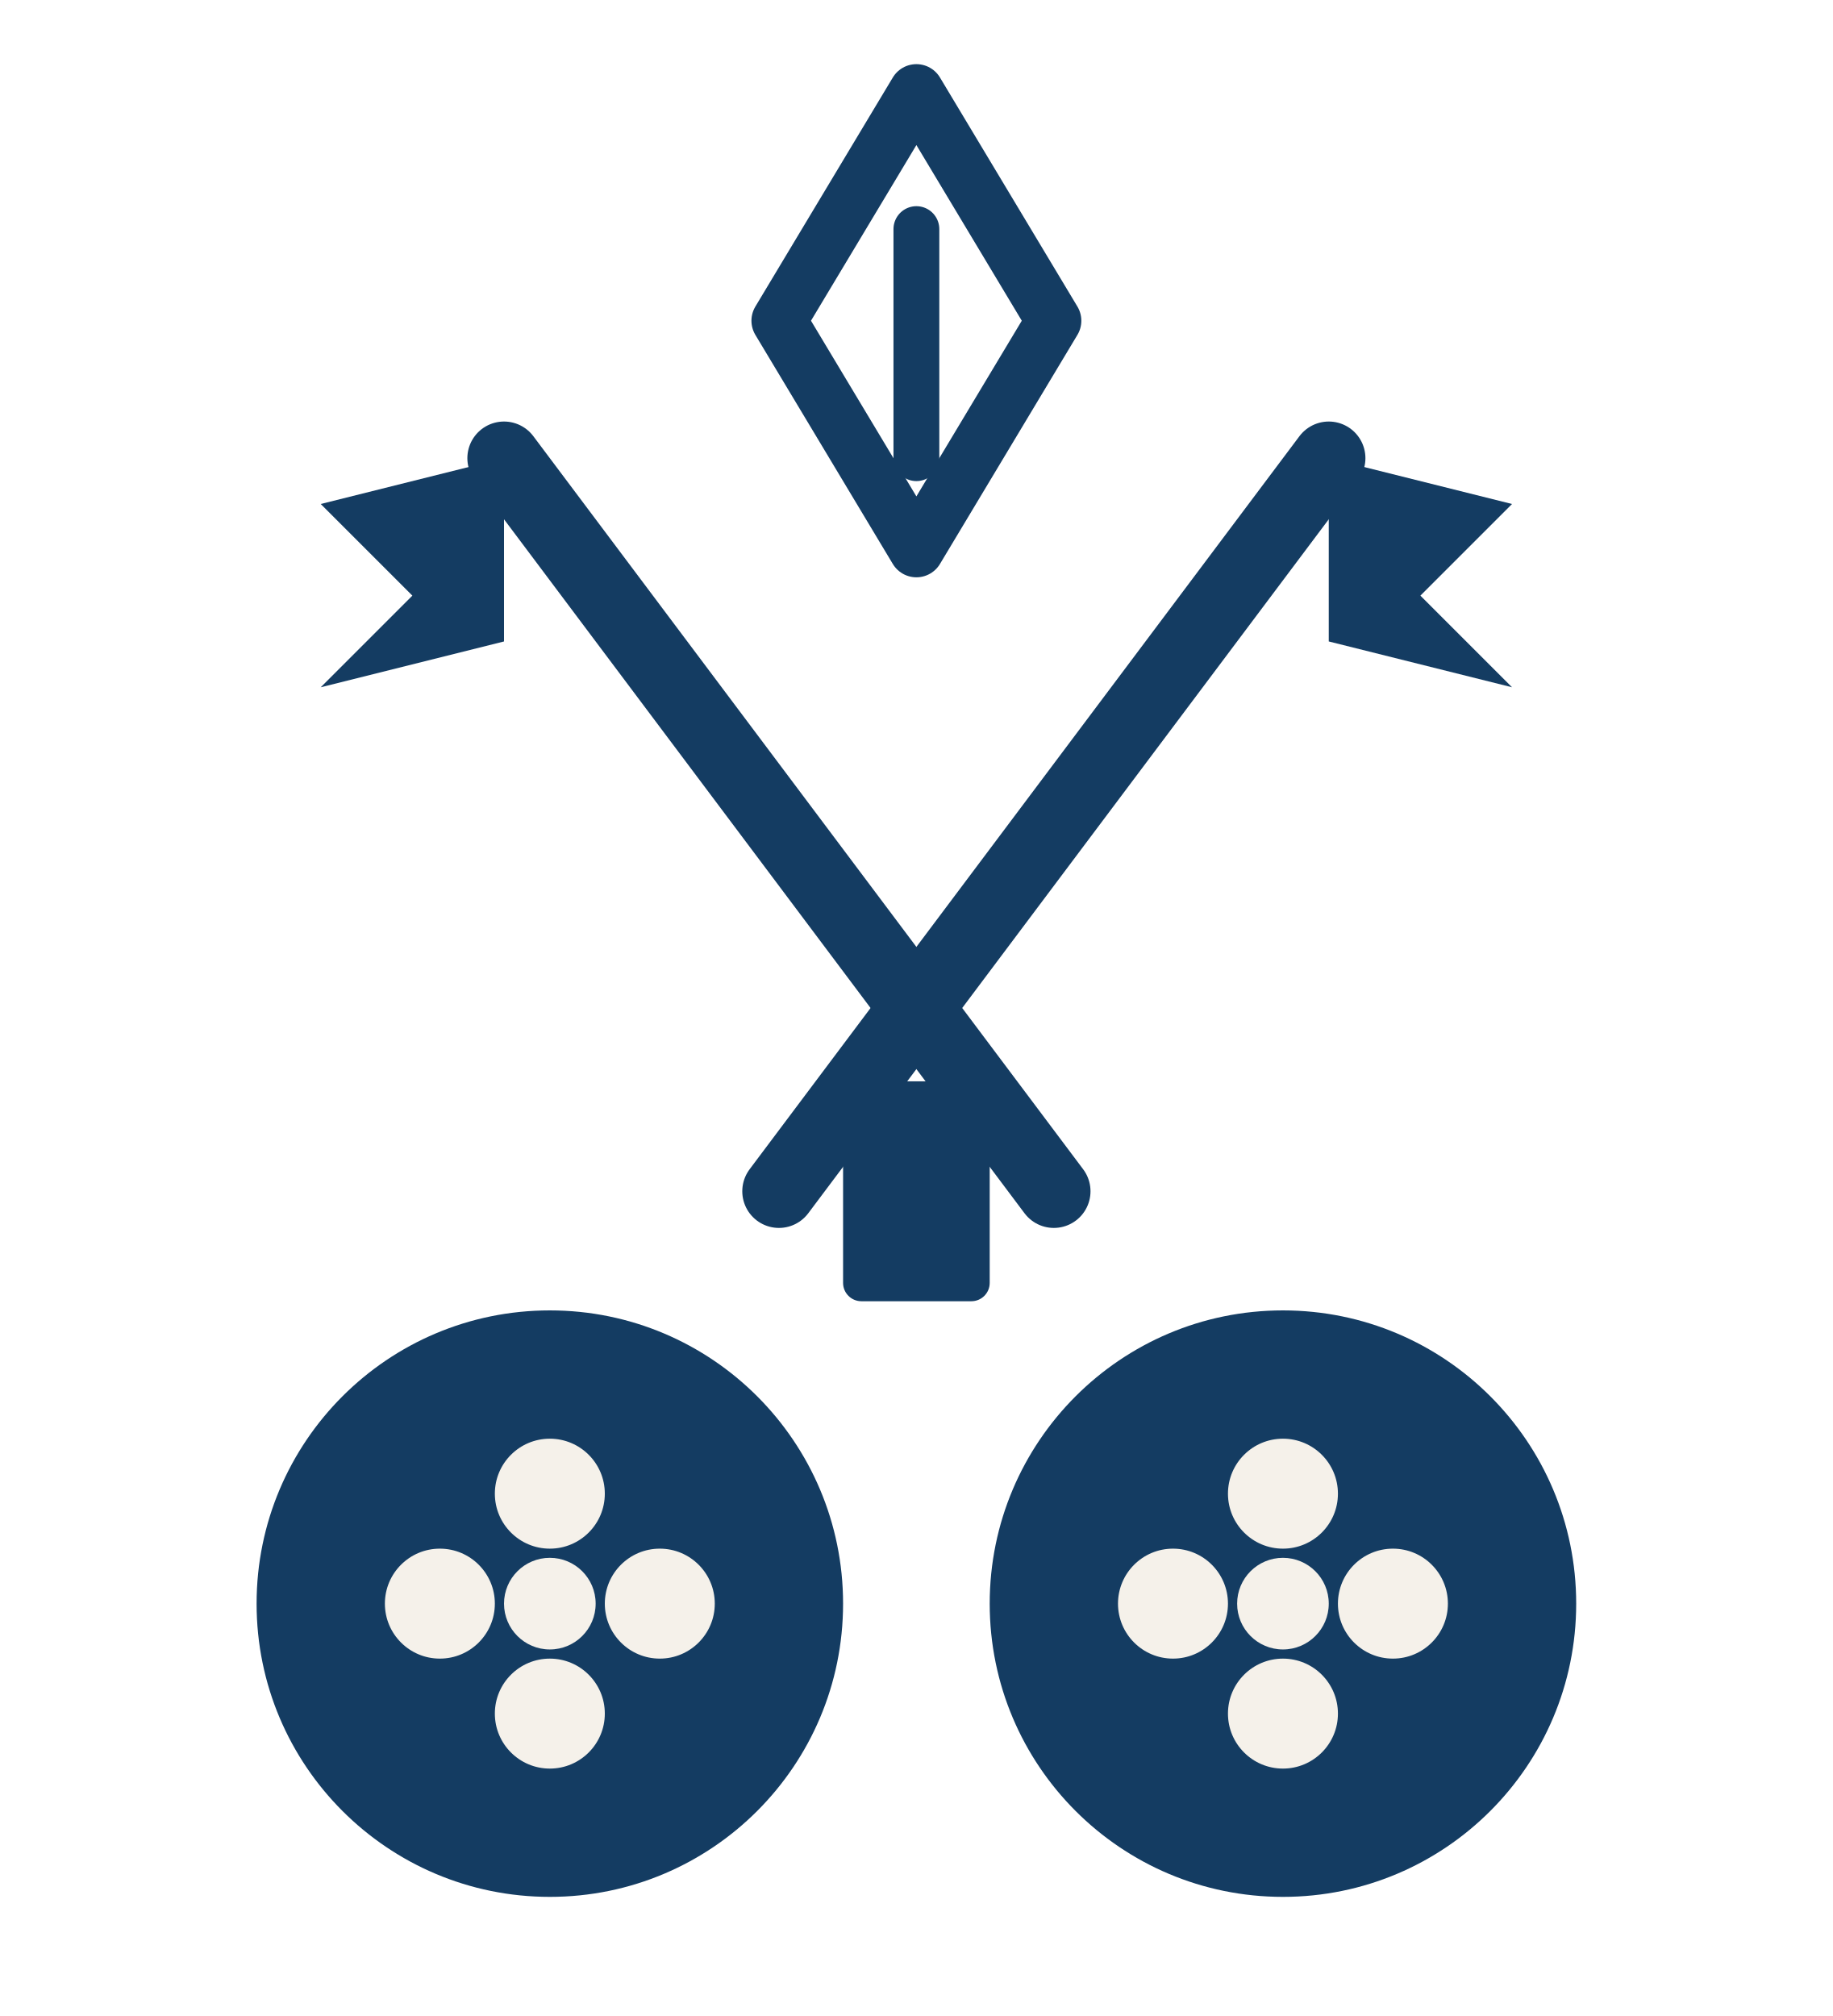
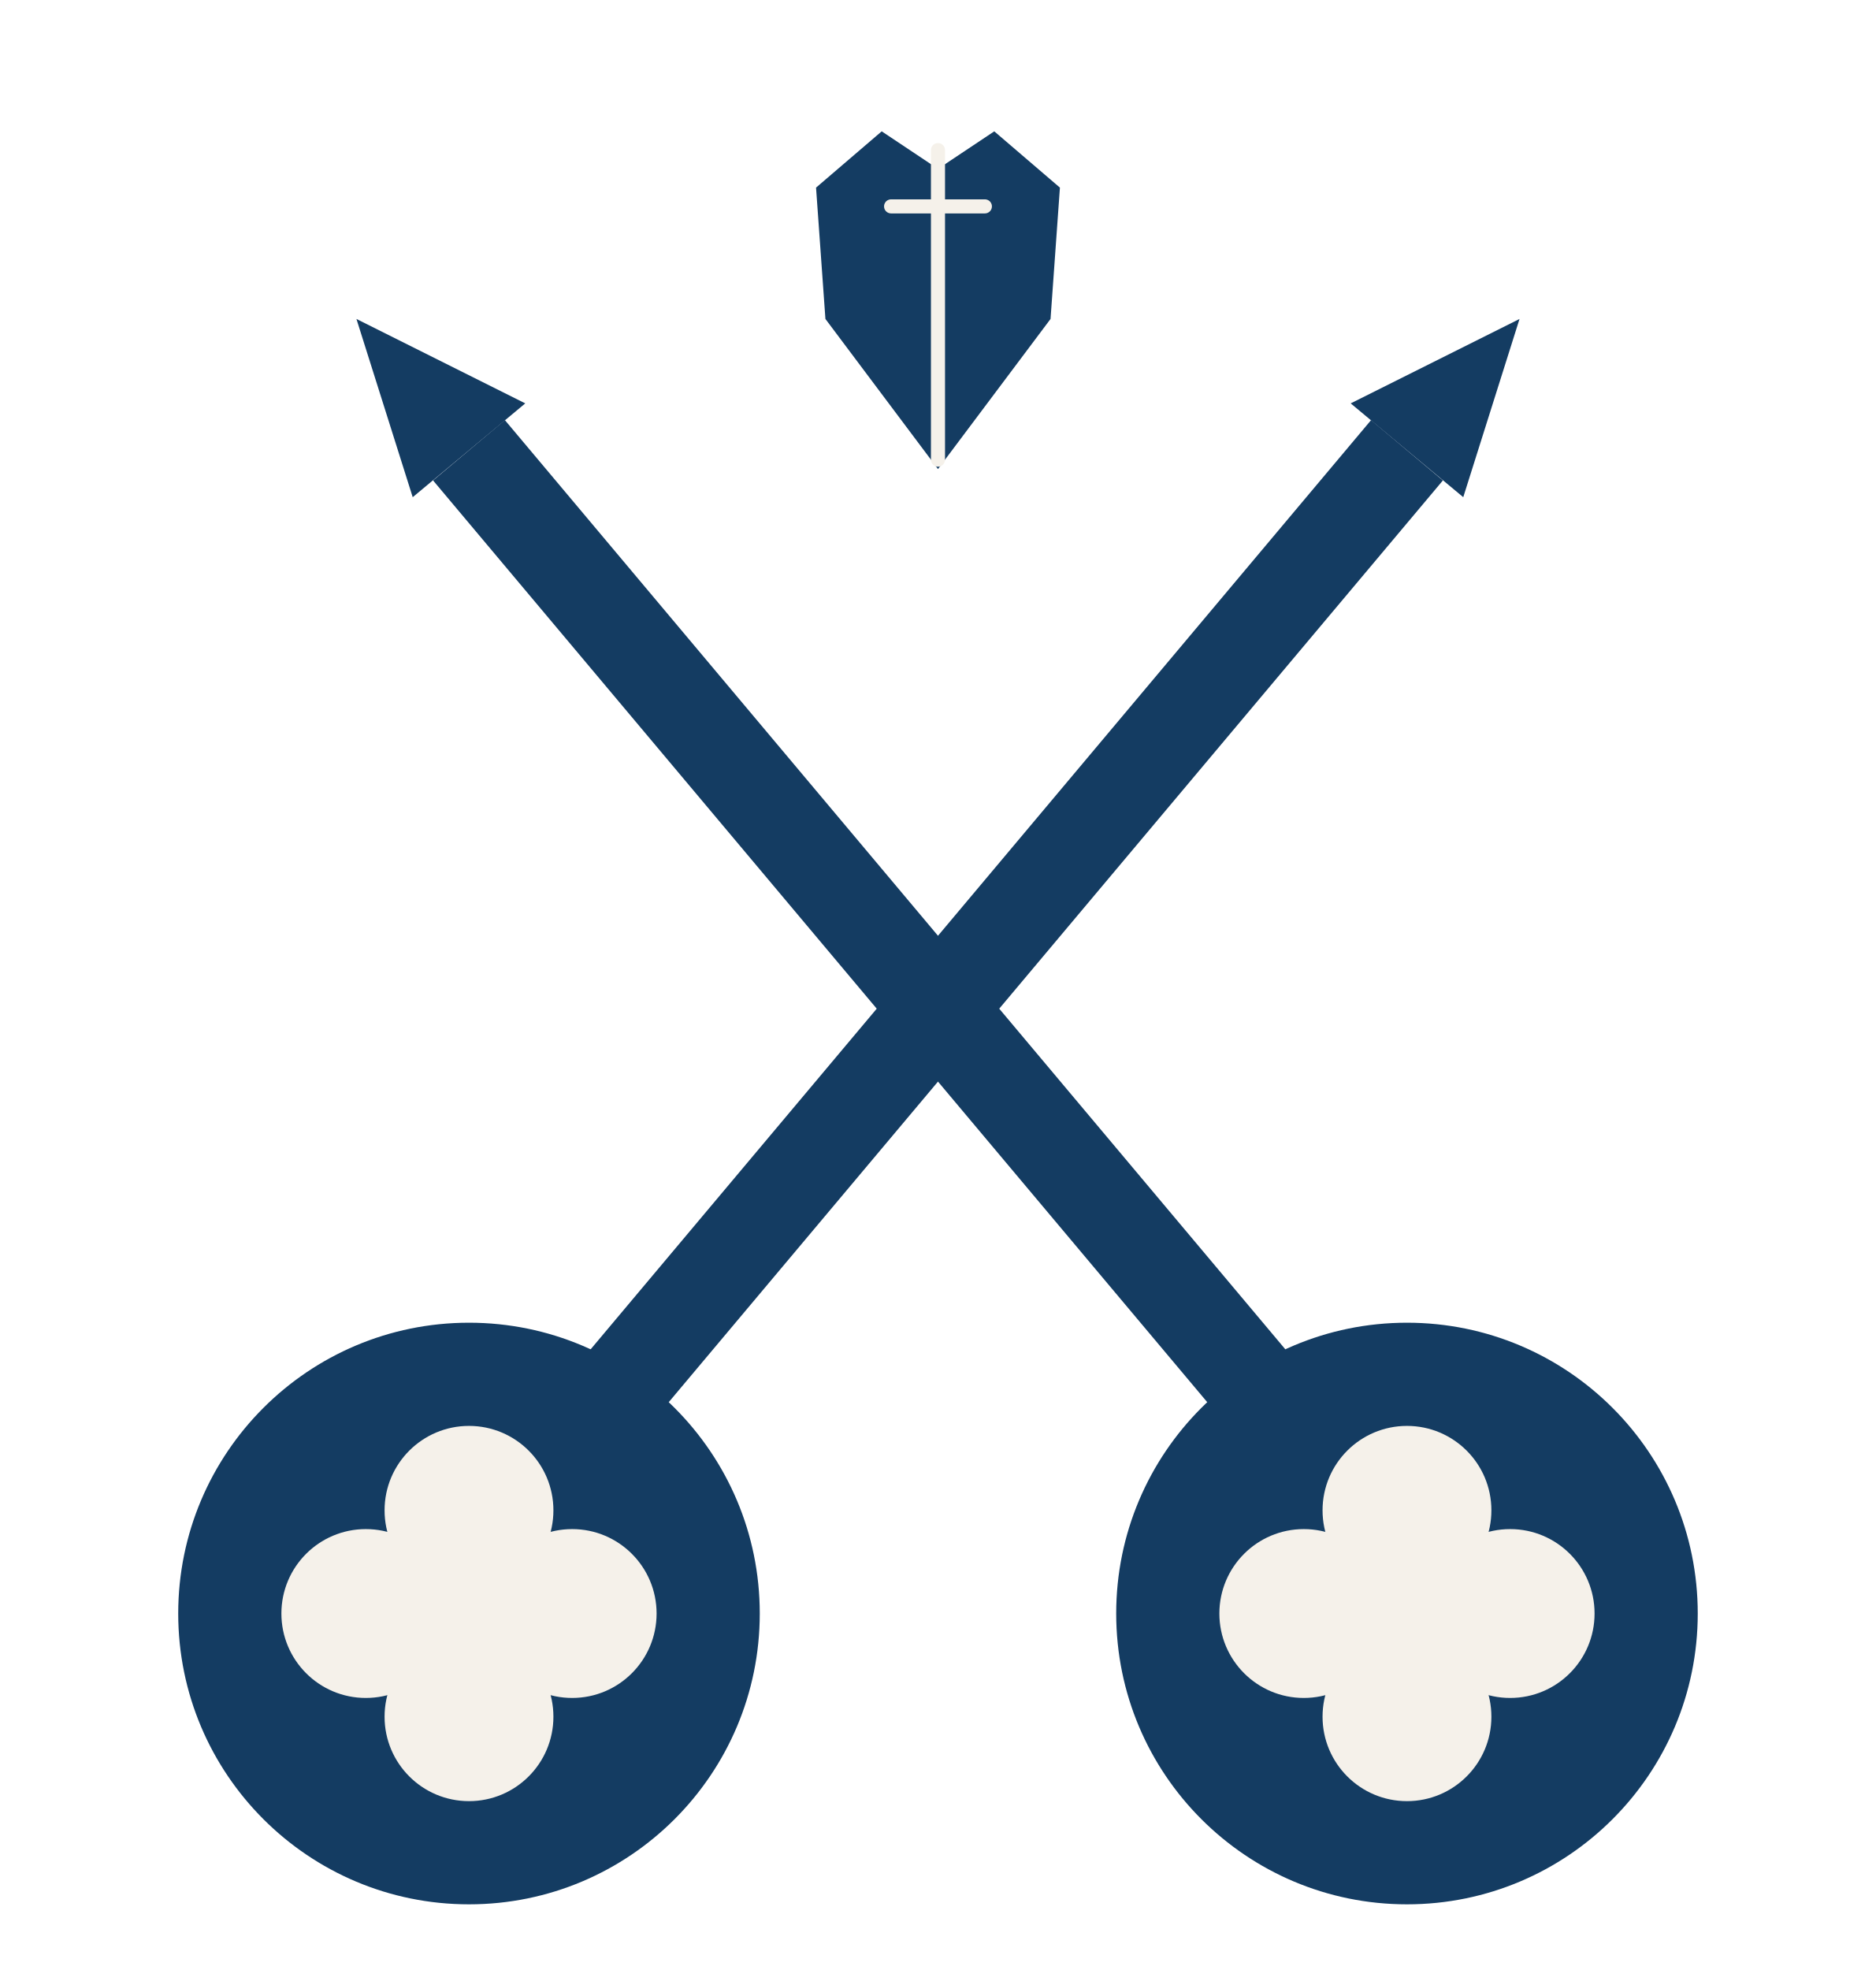
- <svg xmlns="http://www.w3.org/2000/svg" viewBox="0 0 200 220" width="200" height="220" fill="none">
-   <path d="M100 10 L85 35 L100 60 L115 35 Z" fill="none" stroke="#143c62" stroke-width="6" stroke-linejoin="round" />
-   <path d="M100 25 L100 50" stroke="#143c62" stroke-width="5" stroke-linecap="round" />
-   <line x1="55" y1="50" x2="115" y2="130" stroke="#143c62" stroke-width="8" stroke-linecap="round" />
-   <path d="M55 50 L35 55 L45 65 L35 75 L55 70" fill="#143c62" />
-   <line x1="145" y1="50" x2="85" y2="130" stroke="#143c62" stroke-width="8" stroke-linecap="round" />
-   <path d="M145 50 L165 55 L155 65 L165 75 L145 70" fill="#143c62" />
-   <rect x="92" y="118" width="16" height="24" rx="2" fill="#143c62" />
-   <circle cx="60" cy="175" r="32" fill="#143c62" />
-   <circle cx="60" cy="163" r="6" fill="#f5f1ea" />
-   <circle cx="48" cy="175" r="6" fill="#f5f1ea" />
-   <circle cx="60" cy="187" r="6" fill="#f5f1ea" />
-   <circle cx="72" cy="175" r="6" fill="#f5f1ea" />
-   <circle cx="60" cy="175" r="5" fill="#f5f1ea" />
-   <circle cx="140" cy="175" r="32" fill="#143c62" />
-   <circle cx="140" cy="163" r="6" fill="#f5f1ea" />
-   <circle cx="128" cy="175" r="6" fill="#f5f1ea" />
-   <circle cx="140" cy="187" r="6" fill="#f5f1ea" />
-   <circle cx="152" cy="175" r="6" fill="#f5f1ea" />
-   <circle cx="140" cy="175" r="5" fill="#f5f1ea" />
+ <svg xmlns="http://www.w3.org/2000/svg" viewBox="0 0 200 210" width="200" height="210">
+   <line x1="134" y1="148" x2="50" y2="48" stroke="#143c62" stroke-width="10" stroke-linecap="butt" />
+   <line x1="66" y1="148" x2="150" y2="48" stroke="#143c62" stroke-width="10" stroke-linecap="butt" />
+   <circle cx="150" cy="172" r="31" fill="#143c62" />
+   <circle cx="150" cy="161" r="9" fill="#f5f1ea" />
+   <circle cx="139" cy="172" r="9" fill="#f5f1ea" />
+   <circle cx="150" cy="183" r="9" fill="#f5f1ea" />
+   <circle cx="161" cy="172" r="9" fill="#f5f1ea" />
+   <circle cx="150" cy="172" r="5" fill="#f5f1ea" />
+   <circle cx="50" cy="172" r="31" fill="#143c62" />
+   <circle cx="50" cy="161" r="9" fill="#f5f1ea" />
+   <circle cx="39" cy="172" r="9" fill="#f5f1ea" />
+   <circle cx="50" cy="183" r="9" fill="#f5f1ea" />
+   <circle cx="61" cy="172" r="9" fill="#f5f1ea" />
+   <circle cx="50" cy="172" r="5" fill="#f5f1ea" />
+   <polygon points="44,53 38,34 56,43" fill="#143c62" />
+   <polygon points="144,43 162,34 156,53" fill="#143c62" />
+   <path d="M100,50 L88,34 L87,20 L94,14 L100,18 L106,14 L113,20 L112,34 Z" fill="#143c62" />
+   <line x1="100" y1="16" x2="100" y2="49" stroke="#f5f1ea" stroke-width="1.5" stroke-linecap="round" />
+   <line x1="95" y1="22" x2="105" y2="22" stroke="#f5f1ea" stroke-width="1.5" stroke-linecap="round" />
</svg>
